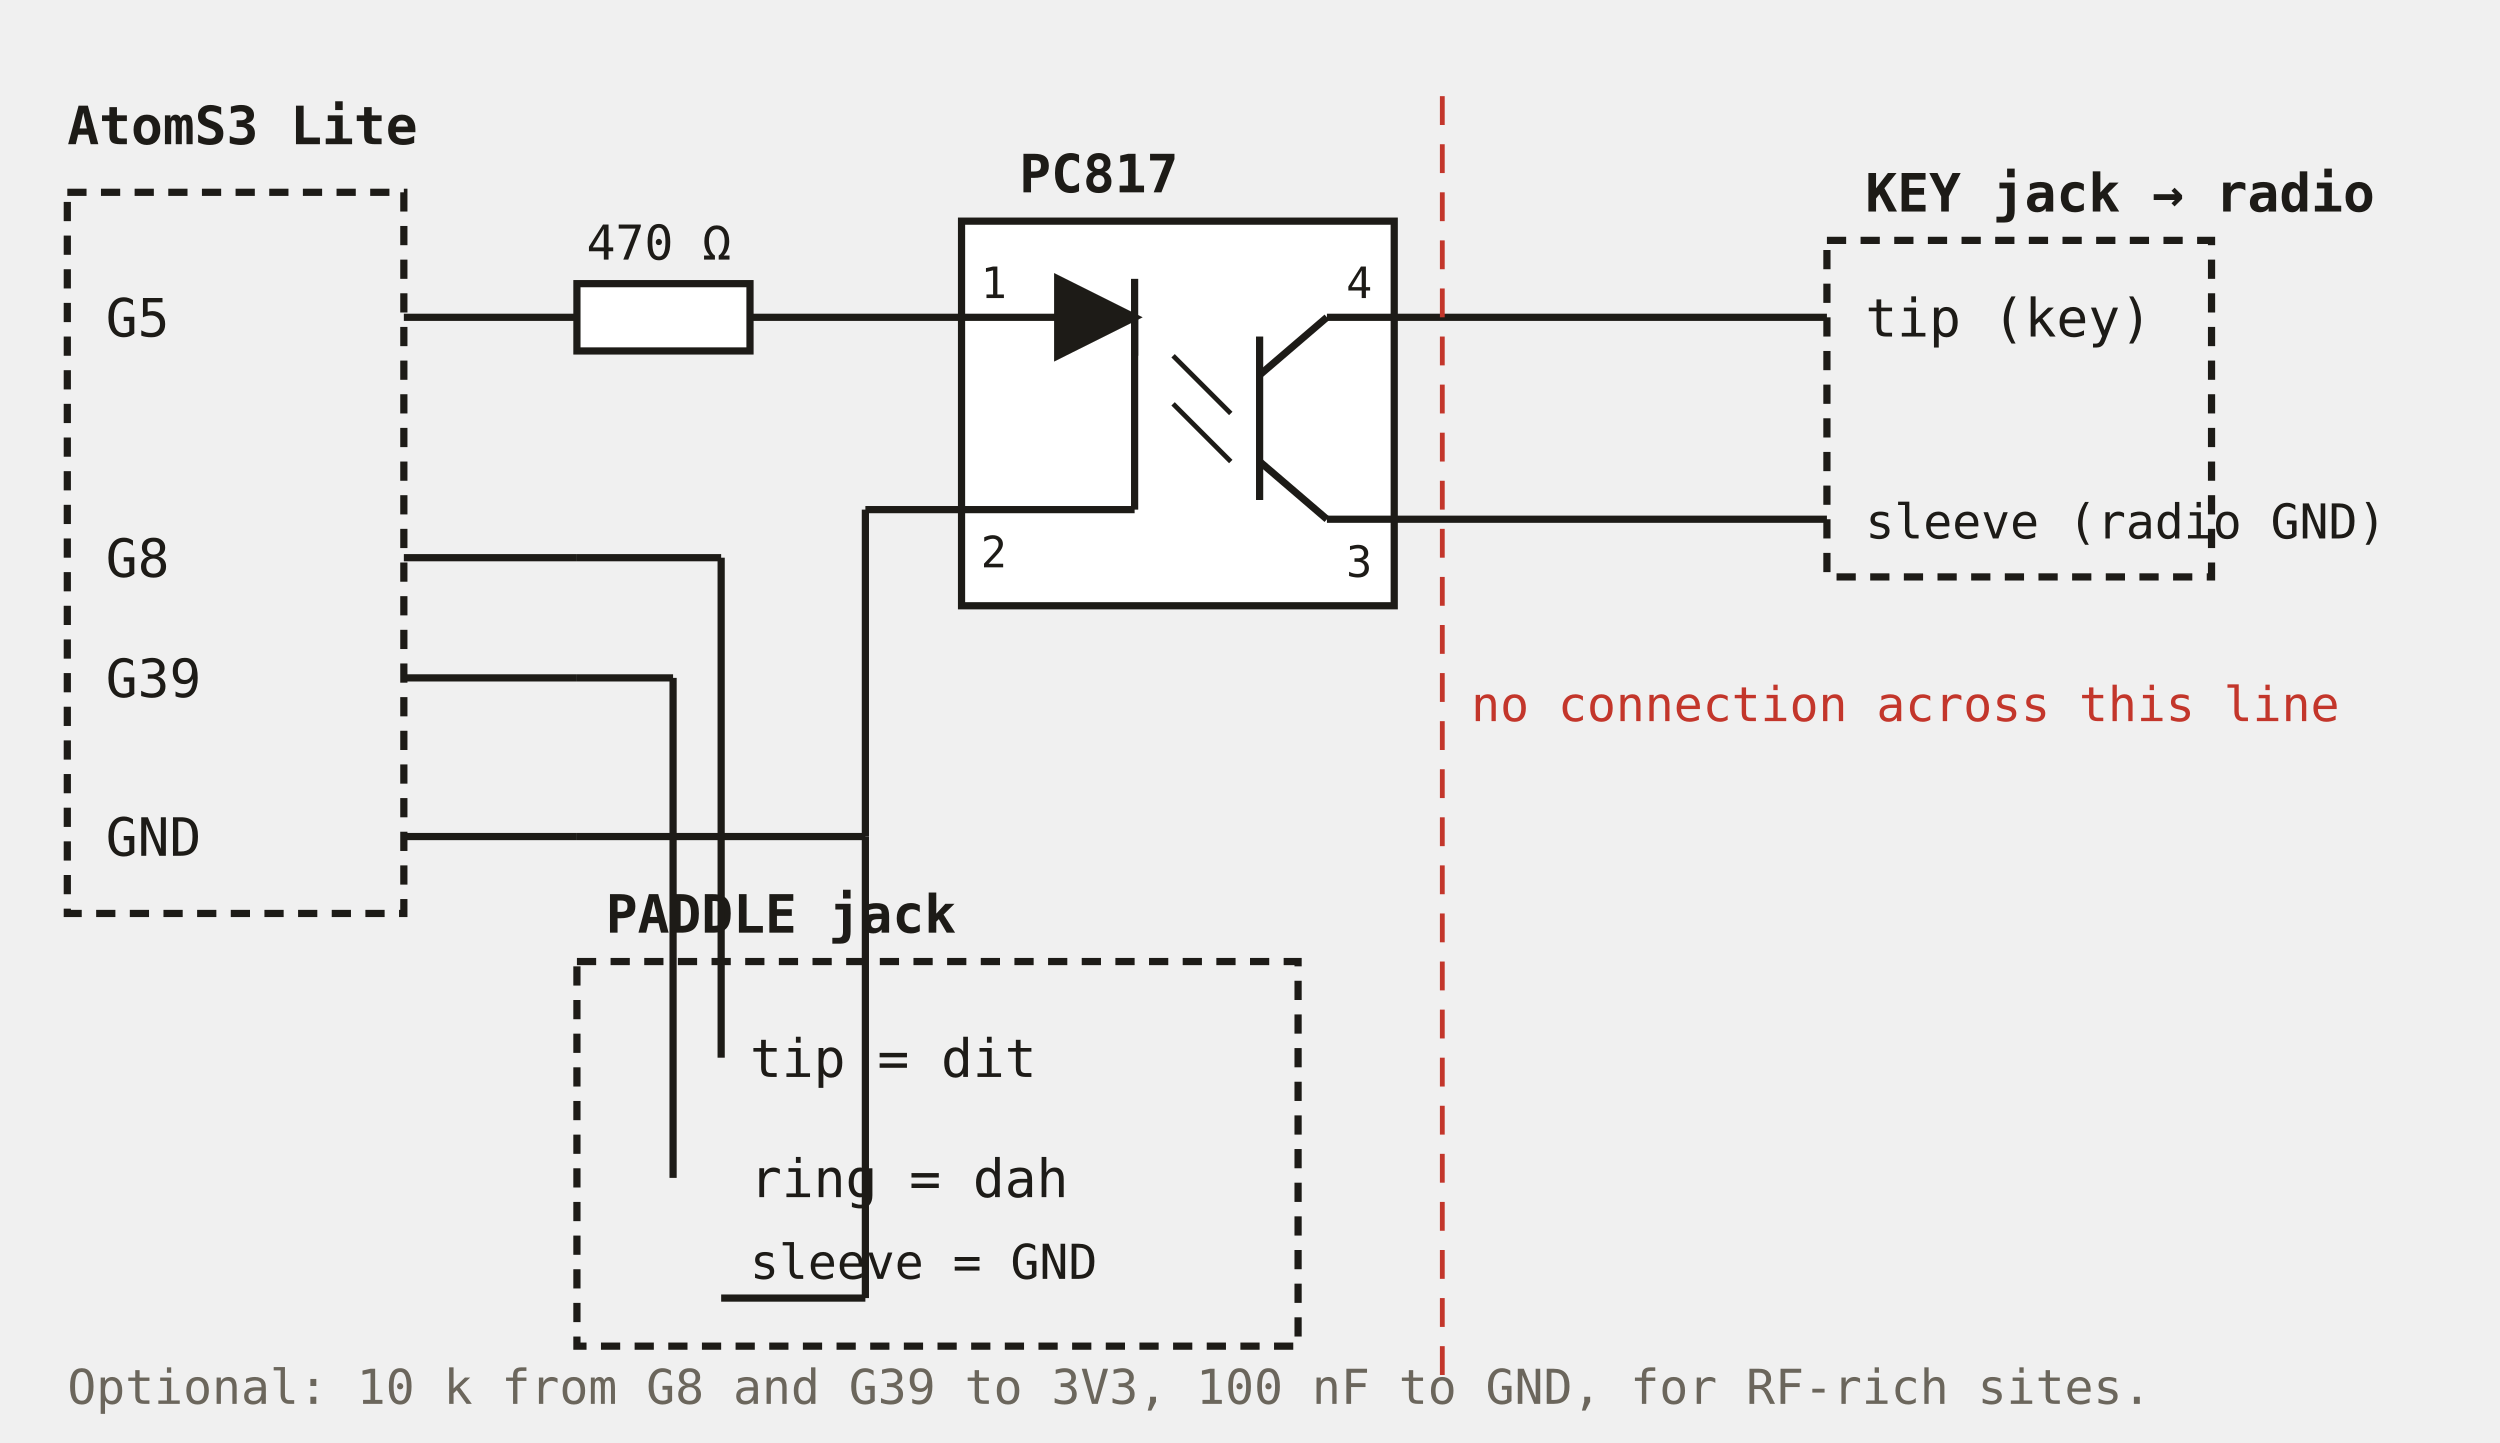
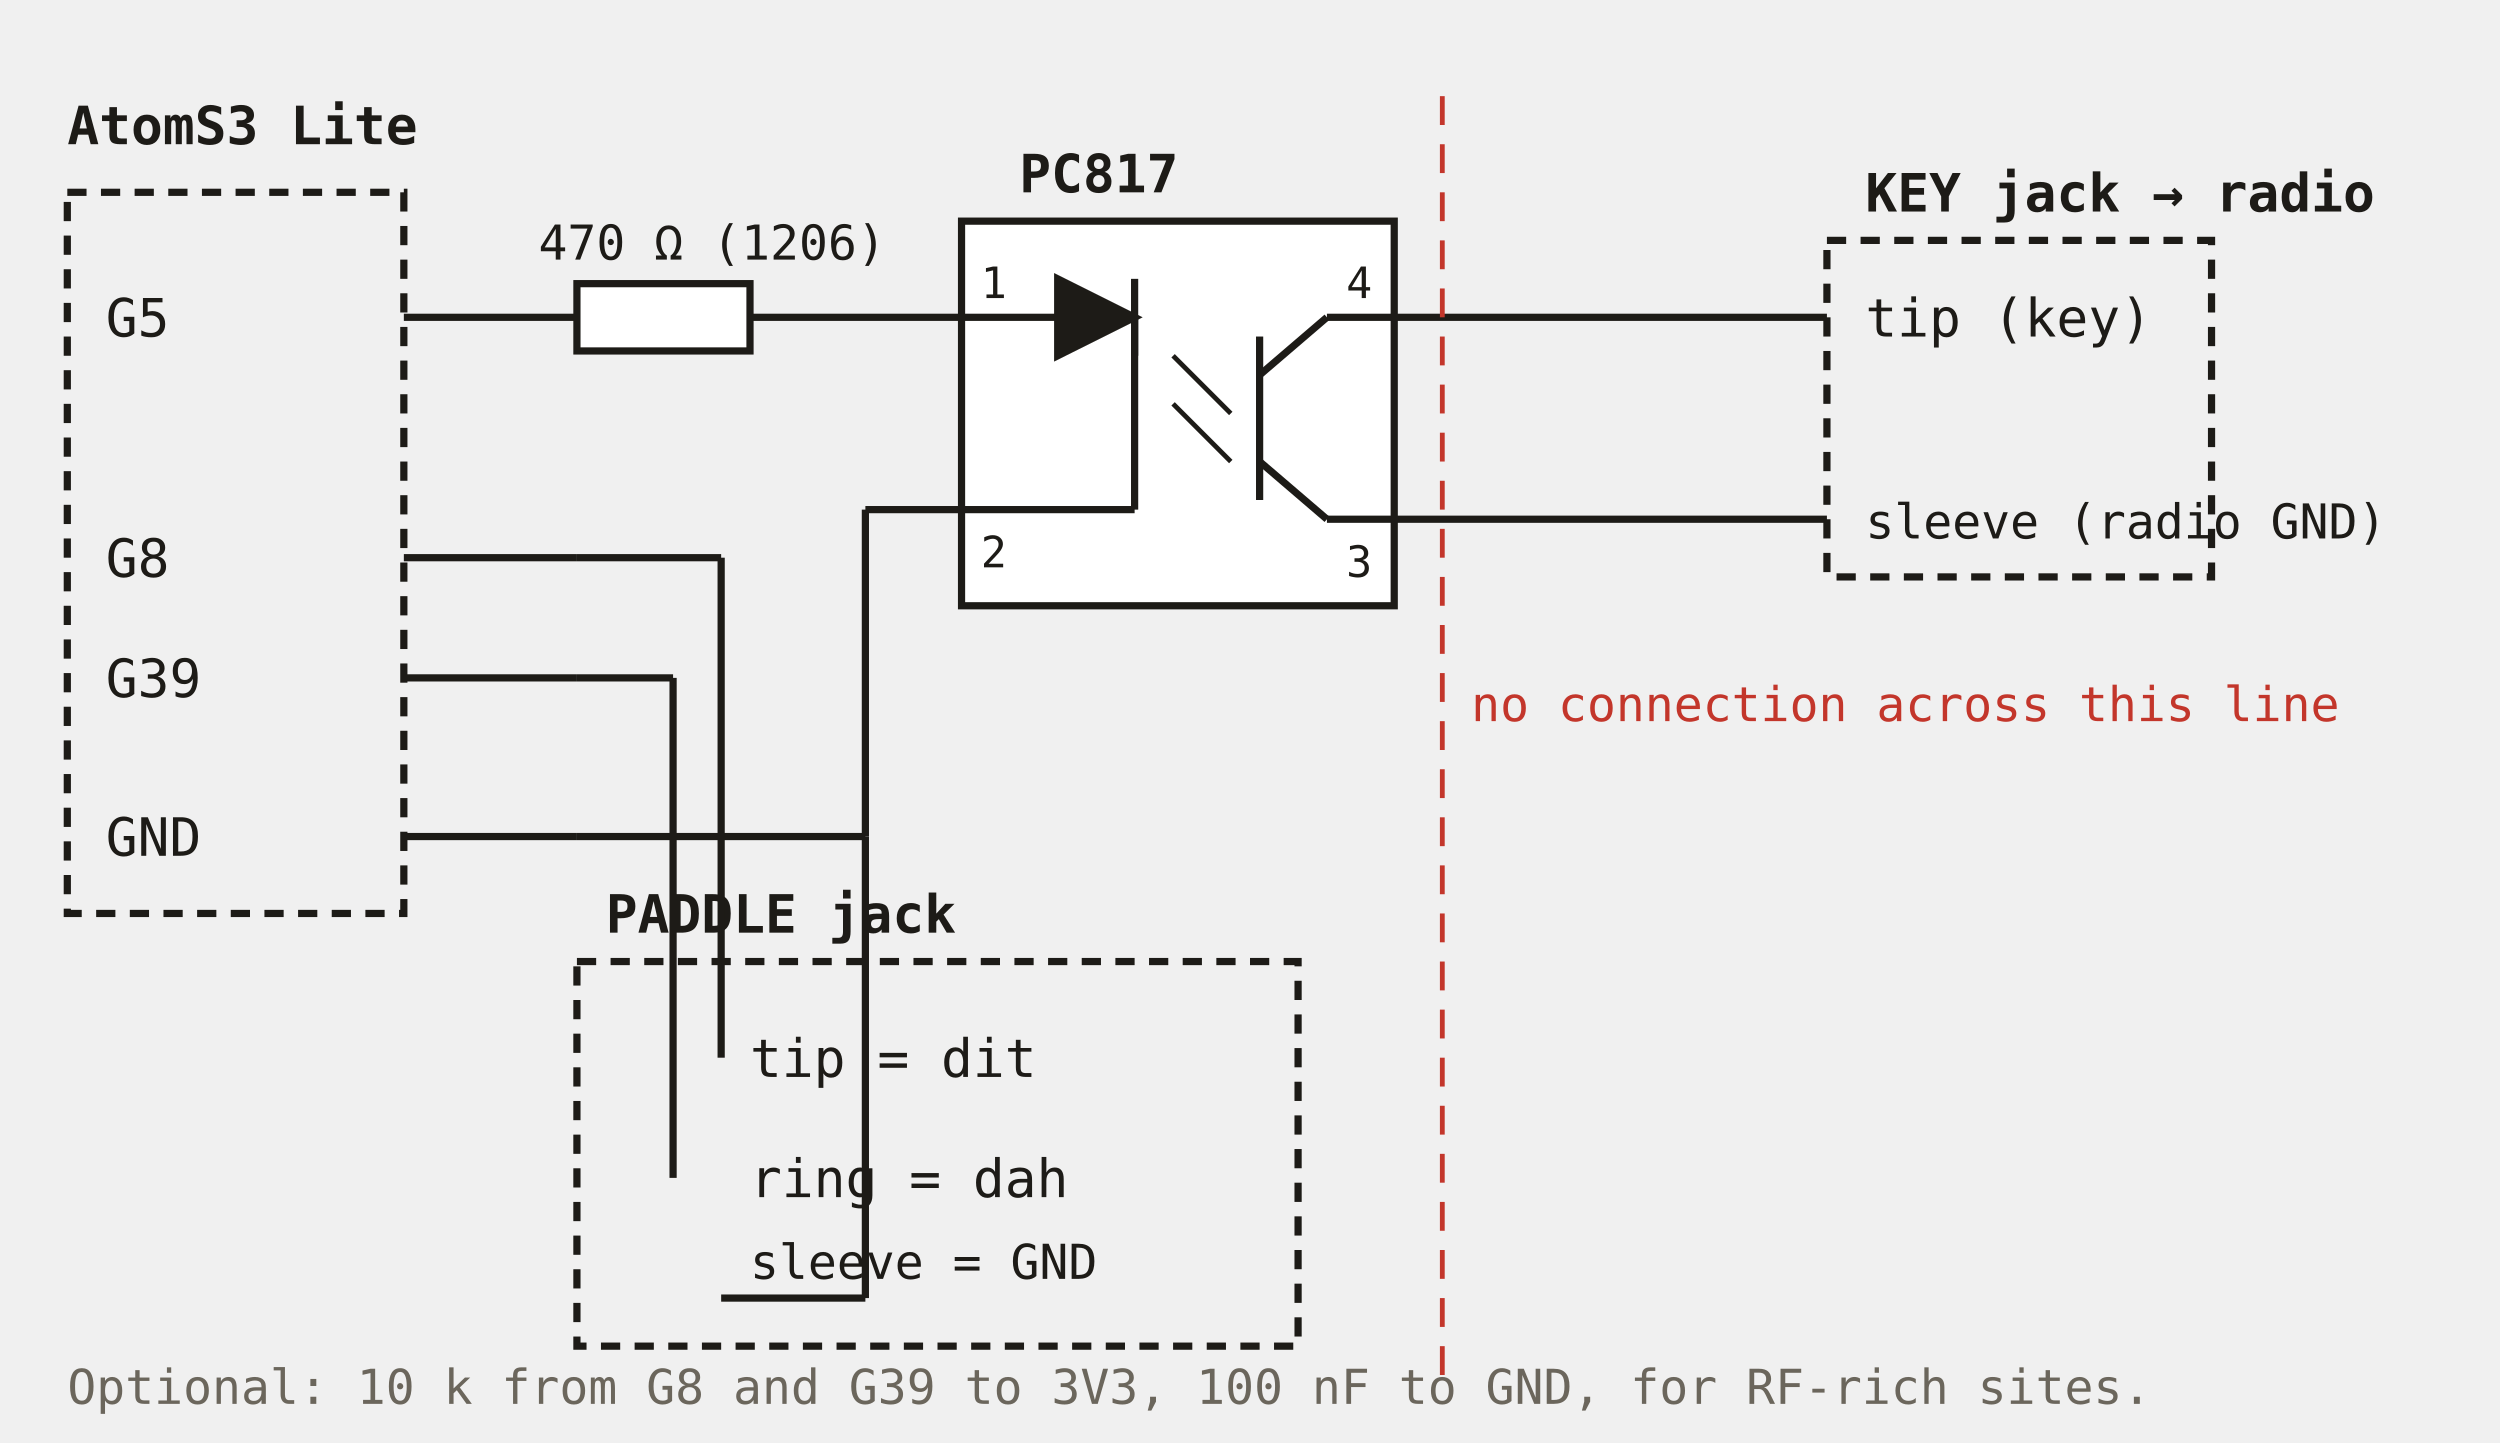
<svg xmlns="http://www.w3.org/2000/svg" viewBox="0 0 520 300" width="520" height="300" font-family="Menlo,Consolas,monospace" font-size="11" fill="#1d1b17" stroke="#1d1b17" stroke-width="1.5" style="background:#ffffff">
  <text x="14" y="30" stroke="none" font-weight="600">AtomS3 Lite</text>
  <rect x="14" y="40" width="70" height="150" fill="none" stroke-dasharray="4 3" />
  <text x="22" y="70" stroke="none">G5</text>
  <line x1="84" y1="66" x2="120" y2="66" />
  <text x="22" y="120" stroke="none">G8</text>
  <line x1="84" y1="116" x2="120" y2="116" />
  <text x="22" y="145" stroke="none">G39</text>
  <line x1="84" y1="141" x2="120" y2="141" />
  <text x="22" y="178" stroke="none">GND</text>
  <line x1="84" y1="174" x2="120" y2="174" />
  <rect x="120" y="59" width="36" height="14" fill="#ffffff" />
-   <text x="122" y="54" stroke="none" font-size="10">470 Ω</text>
+   <text x="112" y="54" stroke="none" font-size="10">470 Ω (1206)</text>
  <line x1="156" y1="66" x2="200" y2="66" />
  <rect x="200" y="46" width="90" height="80" fill="#ffffff" />
  <text x="212" y="40" stroke="none" font-weight="600">PC817</text>
  <line x1="200" y1="66" x2="220" y2="66" />
  <polygon points="220,58 236,66 220,74" fill="#1d1b17" />
  <line x1="236" y1="58" x2="236" y2="74" />
  <line x1="236" y1="66" x2="236" y2="106" />
  <line x1="236" y1="106" x2="200" y2="106" />
  <text x="204" y="62" stroke="none" font-size="9">1</text>
  <text x="204" y="118" stroke="none" font-size="9">2</text>
  <line x1="244" y1="74" x2="256" y2="86" stroke-width="1" />
  <line x1="244" y1="84" x2="256" y2="96" stroke-width="1" />
  <line x1="262" y1="70" x2="262" y2="104" />
  <line x1="262" y1="78" x2="276" y2="66" />
  <line x1="262" y1="96" x2="276" y2="108" />
  <line x1="276" y1="66" x2="290" y2="66" />
  <line x1="276" y1="108" x2="290" y2="108" />
  <text x="280" y="62" stroke="none" font-size="9">4</text>
  <text x="280" y="120" stroke="none" font-size="9">3</text>
  <line x1="120" y1="174" x2="180" y2="174" />
  <line x1="180" y1="174" x2="180" y2="106" />
  <line x1="180" y1="106" x2="200" y2="106" />
  <line x1="290" y1="66" x2="380" y2="66" />
  <line x1="290" y1="108" x2="380" y2="108" />
  <rect x="380" y="50" width="80" height="70" fill="none" stroke-dasharray="4 3" />
  <text x="388" y="44" stroke="none" font-weight="600">KEY jack → radio</text>
  <text x="388" y="70" stroke="none">tip  (key)</text>
  <text x="388" y="112" stroke="none" font-size="10">sleeve (radio GND)</text>
  <line x1="300" y1="20" x2="300" y2="290" stroke="#c3362b" stroke-dasharray="6 4" stroke-width="1" />
  <text x="306" y="150" stroke="none" fill="#c3362b" font-size="10">no connection across this line</text>
  <rect x="120" y="200" width="150" height="80" fill="none" stroke-dasharray="4 3" />
  <text x="126" y="194" stroke="none" font-weight="600">PADDLE jack</text>
  <line x1="120" y1="116" x2="150" y2="116" />
  <line x1="150" y1="116" x2="150" y2="220" />
  <text x="156" y="224" stroke="none">tip  = dit</text>
  <line x1="120" y1="141" x2="140" y2="141" />
  <line x1="140" y1="141" x2="140" y2="245" />
  <text x="156" y="249" stroke="none">ring = dah</text>
  <line x1="180" y1="174" x2="180" y2="270" />
  <line x1="180" y1="270" x2="150" y2="270" />
  <text x="156" y="266" stroke="none" font-size="10">sleeve = GND</text>
  <text x="14" y="292" stroke="none" font-size="10" fill="#6b665c">Optional: 10 k from G8 and G39 to 3V3, 100 nF to GND, for RF-rich sites.</text>
</svg>
